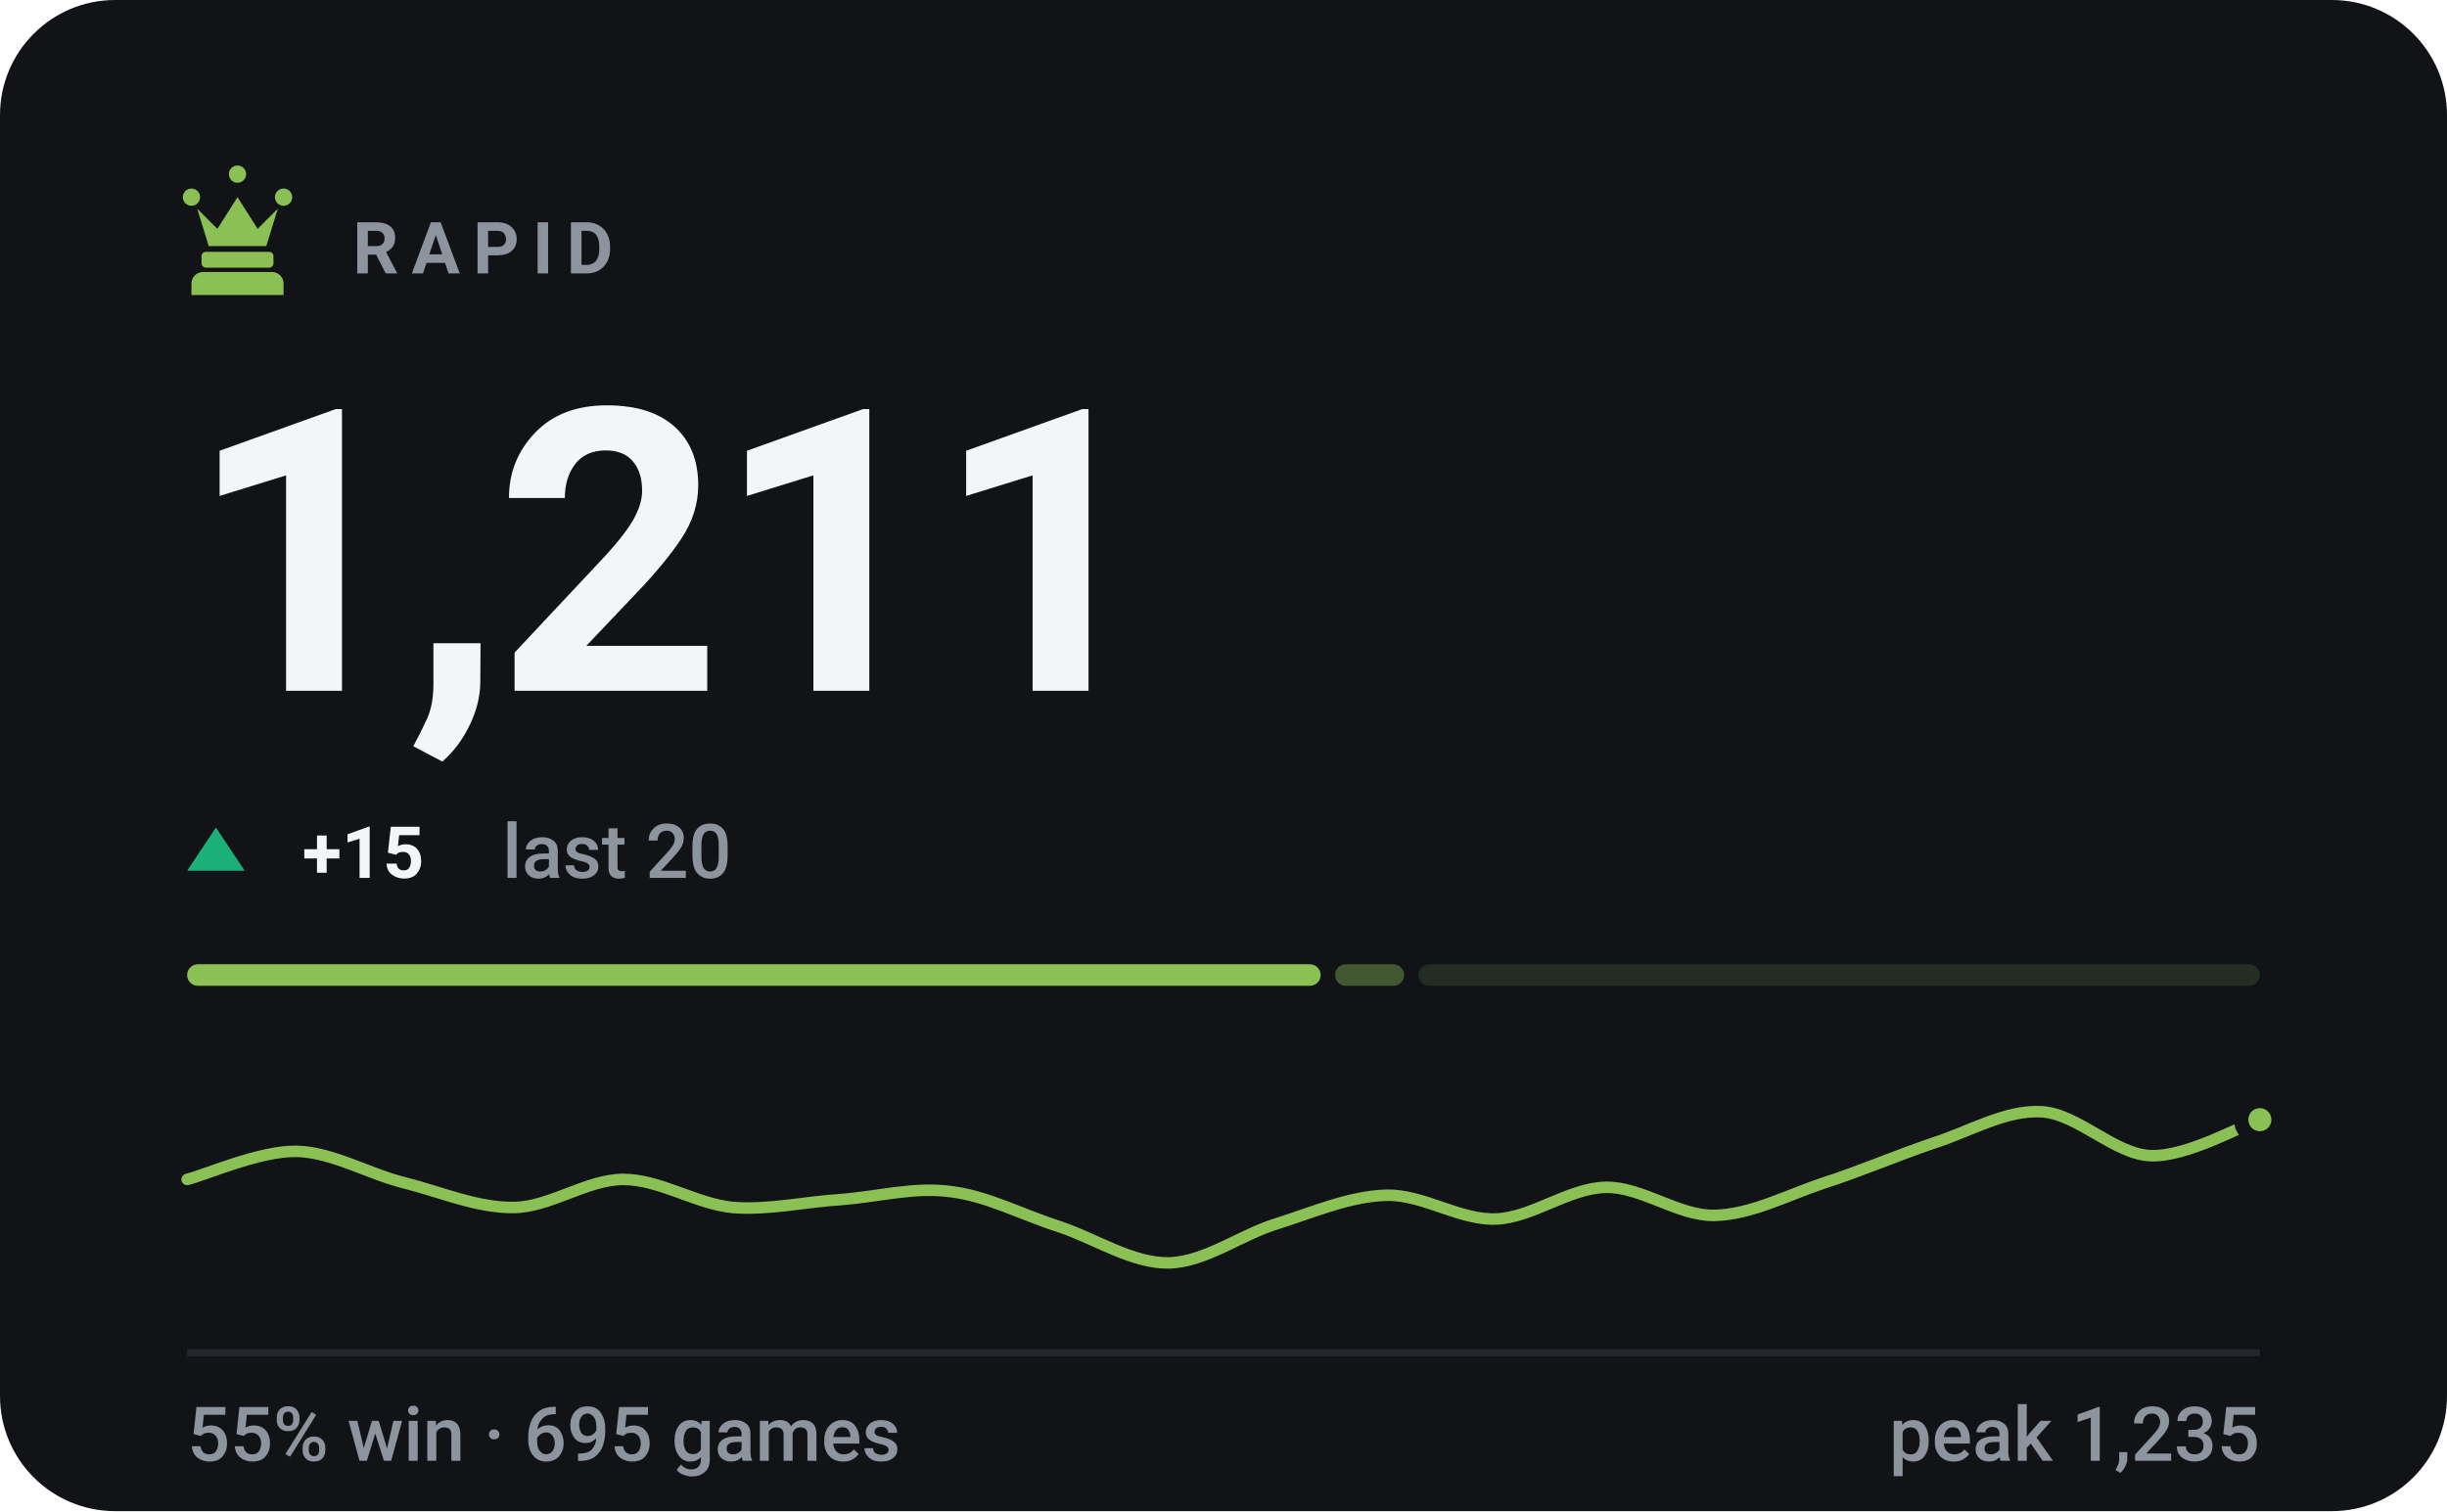
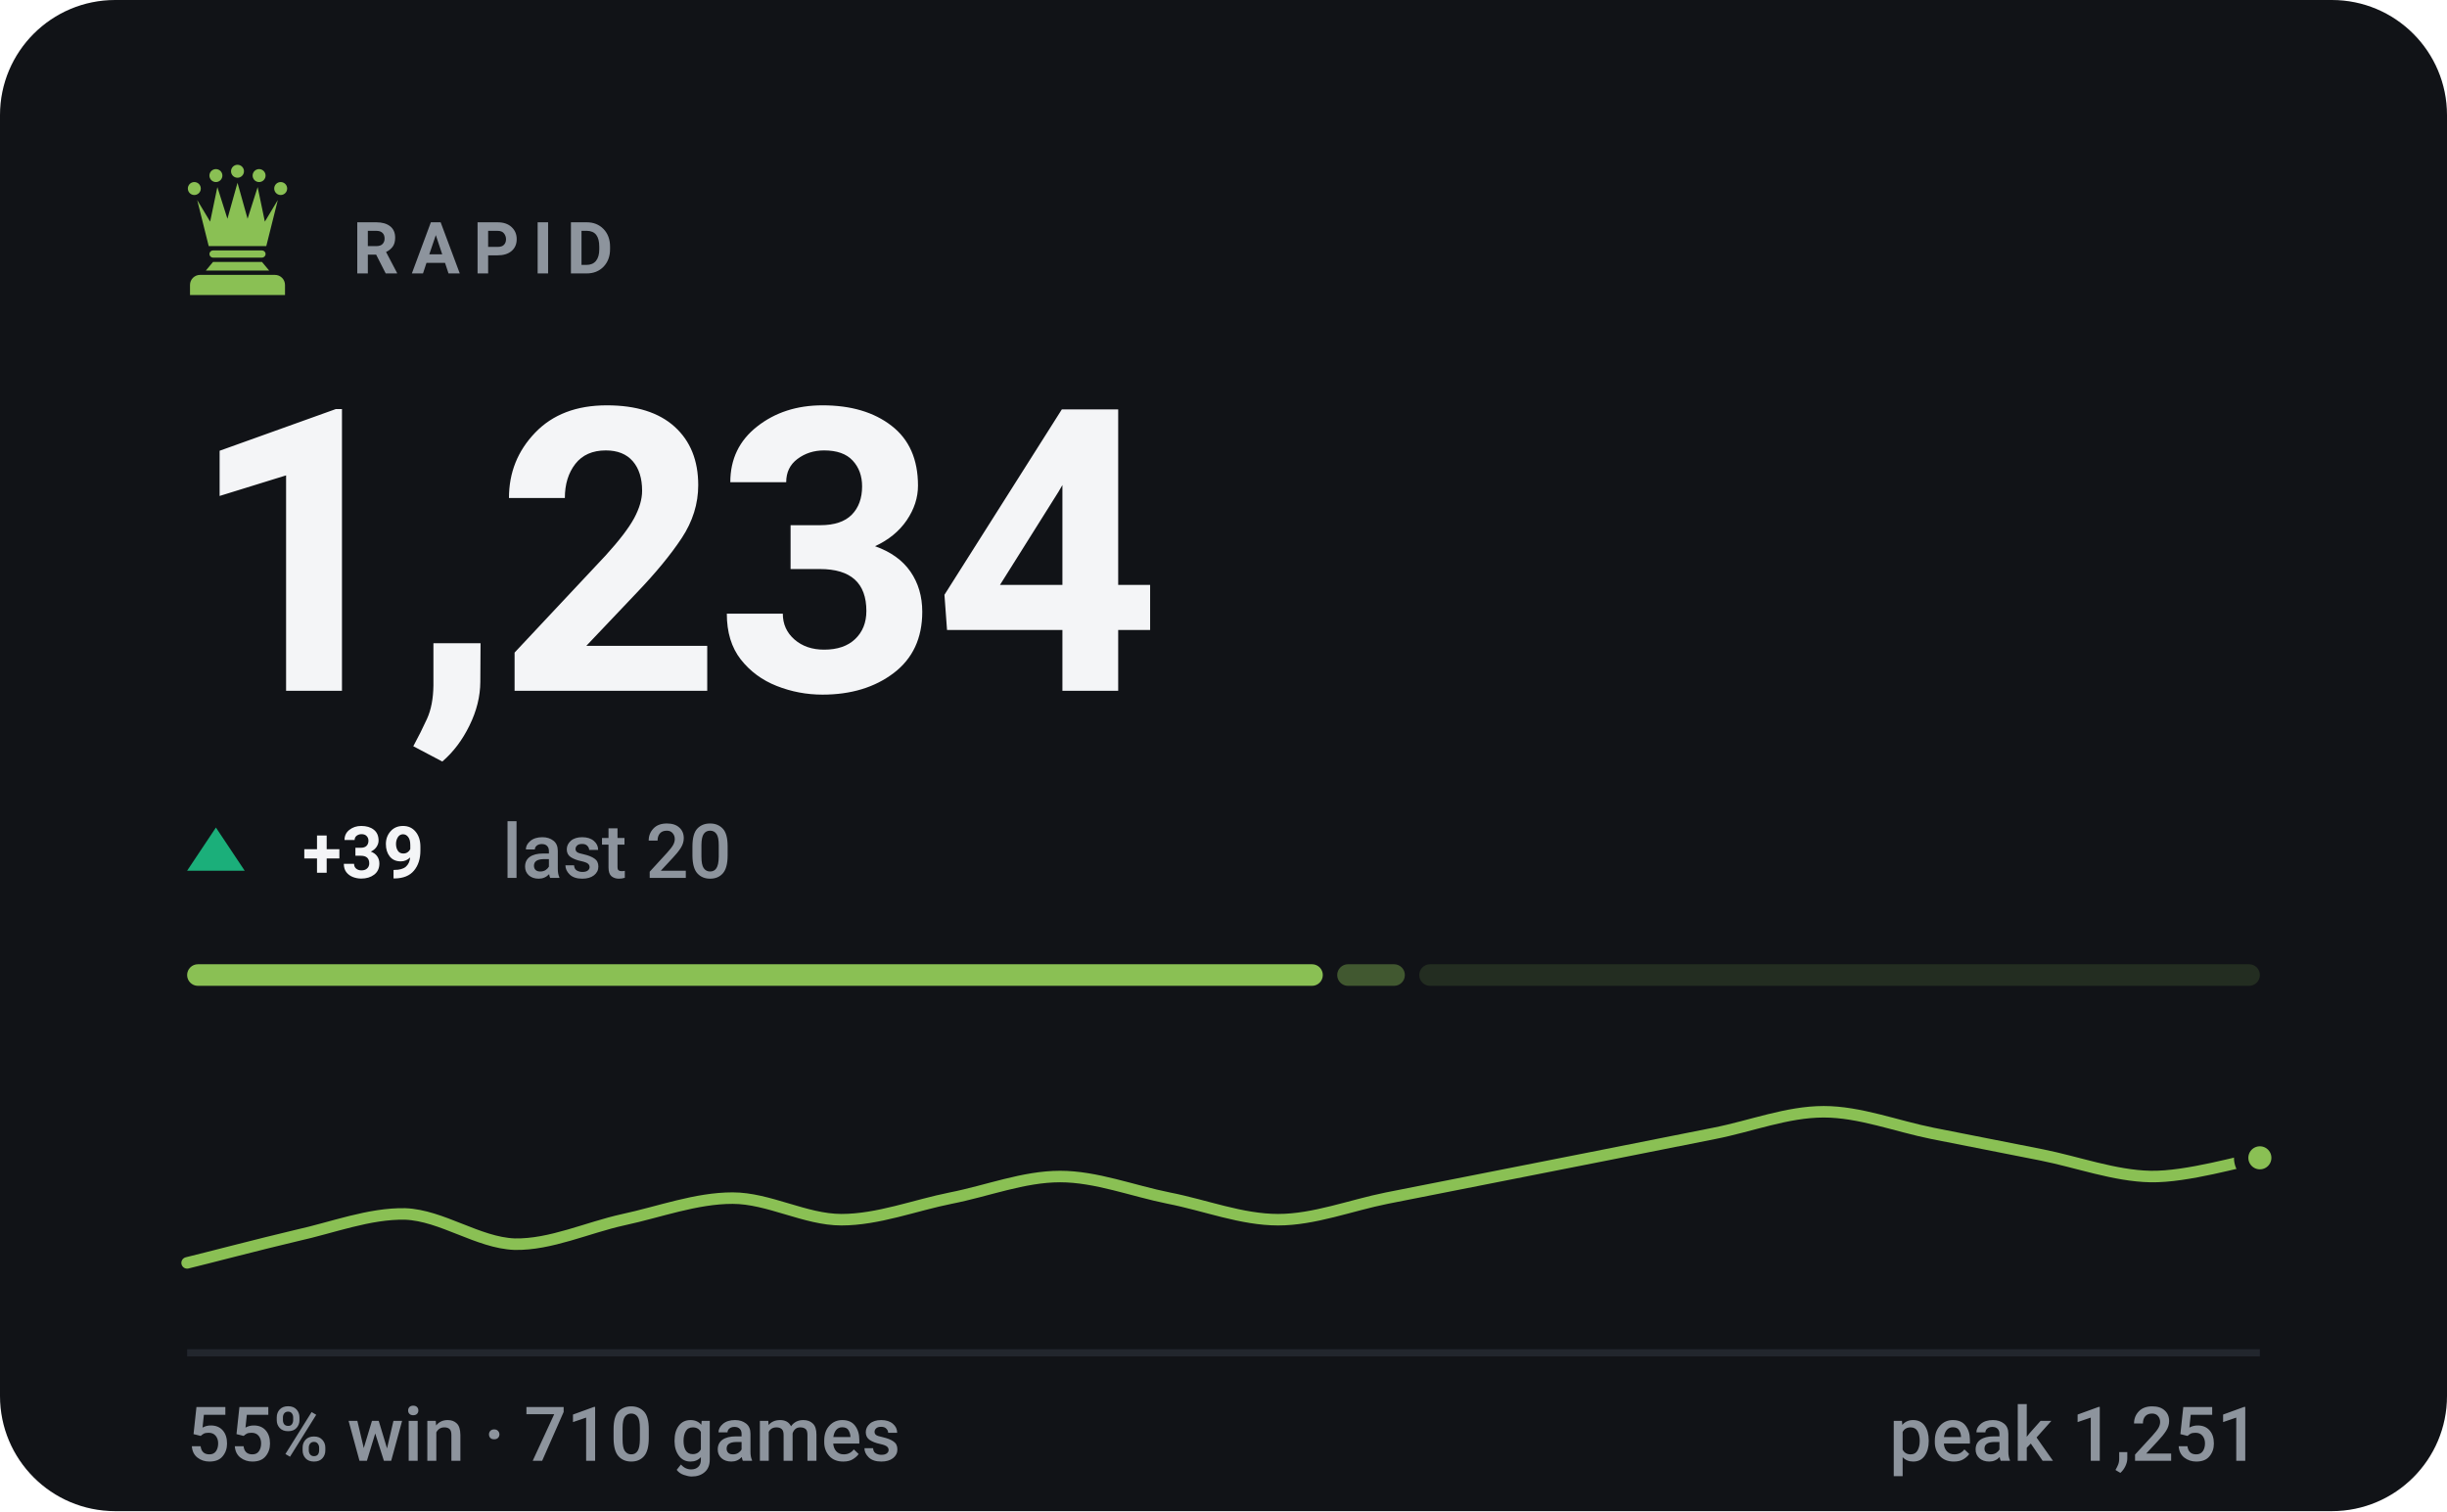
- <svg xmlns="http://www.w3.org/2000/svg" viewBox="0 0 340 210" width="340" height="210" role="img" aria-label="RAPID rating 1211, 55% win rate over 695 games">
+ <svg xmlns="http://www.w3.org/2000/svg" viewBox="0 0 340 210" width="340" height="210" role="img" aria-label="RAPID rating 1234, 55% win rate over 710 games">
  <style>svg{font-family:-apple-system,BlinkMacSystemFont,'Segoe UI',Roboto,'Helvetica Neue',Arial,sans-serif}text{fill:#f4f5f7;white-space:pre}.bg{fill:#111317}.acc{fill:#8ac054}.win{fill:#1baf7a}.draw{fill:#8b8f96}.loss{fill:#d03b3b}.lbl{font-size:10px;font-weight:600;letter-spacing:.18em;fill:#8d949d}.cap{font-size:10.5px;font-weight:500;fill:#8d949d}.num{font-family:-apple-system,BlinkMacSystemFont,'Segoe UI',Roboto,'Helvetica Neue',Arial,sans-serif;font-weight:700;letter-spacing:-.02em}.tick{font-size:9px;font-weight:500;fill:#8d949d;opacity:.75}.dl{font-size:10px;font-weight:600}.rule{stroke:#22262d;stroke-width:1;fill:none}.grid{stroke:#22262d;stroke-width:1;fill:none;opacity:.7}.ln{fill:none;stroke:#8ac054;stroke-width:2;stroke-linecap:round;stroke-linejoin:round}.ring{stroke:#111317;stroke-width:2}.hollow{fill:none;stroke-width:1.5}.sq{fill:#f4f5f7;opacity:.035}</style>
  <rect class="bg" width="340" height="210" rx="16" />
  <g class="acc" transform="translate(23.0,21.8) scale(0.2)">
-     <path d="M18 22a6 6 0 1 1 0 12 6 6 0 0 1 0-12zm64 0a6 6 0 1 1 0 12 6 6 0 0 1 0-12zM50 6a6 6 0 1 1 0 12 6 6 0 0 1 0-12zM22 36l8 26h40l8-26-14 14-14-22-14 22zM28 66h44c1.6 0 3 1.3 3 3v5c0 1.6-1.4 3-3 3H28c-1.6 0-3-1.4-3-3v-5c0-1.7 1.4-3 3-3zM26 80h48c4.4 0 8 3.6 8 8v8H18v-8c0-4.4 3.6-8 8-8z" />
+     <circle cx="20" cy="22" r="4.5" />
+     <circle cx="35" cy="13" r="4.5" />
+     <circle cx="50" cy="10" r="4.5" />
+     <circle cx="65" cy="13" r="4.5" />
+     <circle cx="80" cy="22" r="4.5" />
+     <path d="M30 62L22 30L31 45L36 21L43 43L50 18L57 43L64 21L69 45L78 30L70 62z" />
+     <path d="M33 65h34a2.5 2.5 0 0 1 0 5H33a2.5 2.5 0 0 1 0-5z" />
+     <path d="M33 73h34l5 6H28z" />
+     <path d="M24 82h52a7 7 0 0 1 7 7v7H17v-7a7 7 0 0 1 7-7z" />
  </g>
  <text class="lbl" x="49" y="38">RAPID</text>
-   <text class="num" x="26" y="96" style="font-size:55px">1,211</text>
+   <text class="num" x="26" y="96" style="font-size:55px">1,234</text>
  <path fill="#1baf7a" d="M30 115L34 121H26Z" />
-   <text class="dl" x="42" y="122" fill="#1baf7a">+15</text>
+   <text class="dl" x="42" y="122" fill="#1baf7a">+39</text>
  <text class="cap" x="69.8" y="122">last 20</text>
-   <rect x="26.0" y="134" width="157.5" height="3" rx="1.5" fill="#8ac054" opacity="1" />
-   <rect x="185.5" y="134" width="9.6" height="3" rx="1.5" fill="#8ac054" opacity="0.4" />
-   <rect x="197.1" y="134" width="116.9" height="3" rx="1.5" fill="#8ac054" opacity="0.15" />
-   <path class="ln" style="stroke-width:1.6" d="M26.0 163.9C28.5 163.3 36.1 159.9 41.2 160.0C46.2 160.1 51.3 163.2 56.3 164.4C61.4 165.7 66.4 167.9 71.5 167.8C76.5 167.7 81.6 163.9 86.6 163.9C91.7 163.9 96.7 167.3 101.8 167.8C106.8 168.2 111.9 167.0 116.9 166.7C122.0 166.3 127.1 164.9 132.1 165.6C137.2 166.2 142.2 168.9 147.3 170.5C152.3 172.2 157.4 175.6 162.4 175.5C167.5 175.4 172.5 171.5 177.6 170.0C182.6 168.4 187.7 166.2 192.7 166.1C197.8 166.0 202.8 169.6 207.9 169.4C212.9 169.2 218.0 165.1 223.1 165.0C228.1 164.9 233.2 169.0 238.2 168.9C243.3 168.8 248.3 166.1 253.4 164.4C258.4 162.8 263.5 160.6 268.5 158.9C273.6 157.3 278.6 154.2 283.7 154.5C288.7 154.8 293.8 160.4 298.8 160.6C303.9 160.8 311.5 156.4 314.0 155.6" />
-   <circle class="acc ring" cx="314.0" cy="155.6" r="2.6" />
+   <rect x="26.0" y="134" width="157.8" height="3" rx="1.5" fill="#8ac054" opacity="1" />
+   <rect x="185.8" y="134" width="9.4" height="3" rx="1.5" fill="#8ac054" opacity="0.4" />
+   <rect x="197.2" y="134" width="116.8" height="3" rx="1.5" fill="#8ac054" opacity="0.15" />
+   <path class="ln" style="stroke-width:1.6" d="M26.0 175.5C28.5 174.9 36.1 172.9 41.2 171.7C46.2 170.6 51.3 168.6 56.3 168.7C61.4 168.9 66.4 172.7 71.5 172.9C76.5 173.0 81.6 170.6 86.6 169.5C91.7 168.4 96.7 166.5 101.8 166.5C106.8 166.5 111.9 169.5 116.9 169.5C122.0 169.5 127.1 167.5 132.1 166.5C137.2 165.5 142.2 163.5 147.3 163.5C152.3 163.5 157.4 165.5 162.4 166.5C167.5 167.5 172.5 169.5 177.6 169.5C182.6 169.5 187.7 167.5 192.7 166.5C197.8 165.5 202.8 164.5 207.9 163.5C212.9 162.5 218.0 161.5 223.1 160.5C228.1 159.5 233.2 158.5 238.2 157.5C243.3 156.5 248.3 154.5 253.4 154.5C258.4 154.5 263.5 156.5 268.5 157.5C273.6 158.5 278.6 159.5 283.7 160.5C288.7 161.5 293.8 163.4 298.8 163.5C303.9 163.6 311.5 161.3 314.0 160.9" />
+   <circle class="acc ring" cx="314.0" cy="160.9" r="2.6" />
  <line class="rule" x1="26" y1="188" x2="314" y2="188" />
-   <text class="cap" x="26" y="203">55% win · 695 games</text>
-   <text class="cap" x="314" y="203" text-anchor="end">peak 1,235</text>
+   <text class="cap" x="26" y="203">55% win · 710 games</text>
+   <text class="cap" x="314" y="203" text-anchor="end">peak 1,251</text>
</svg>
